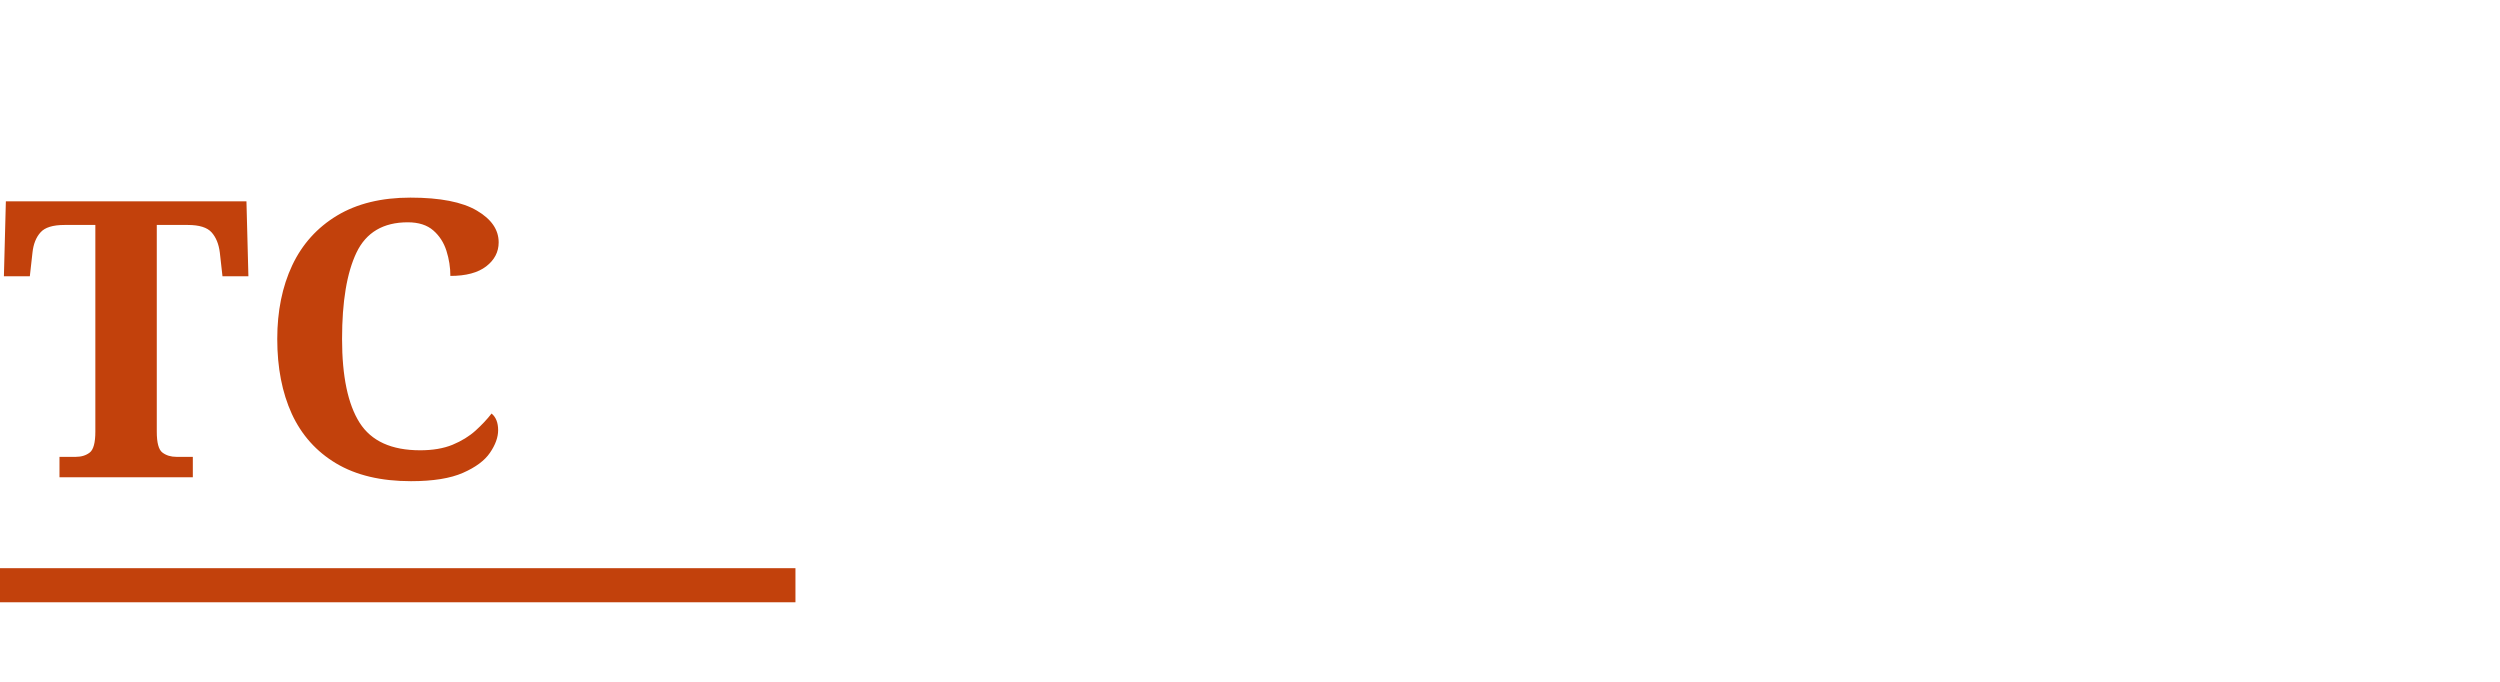
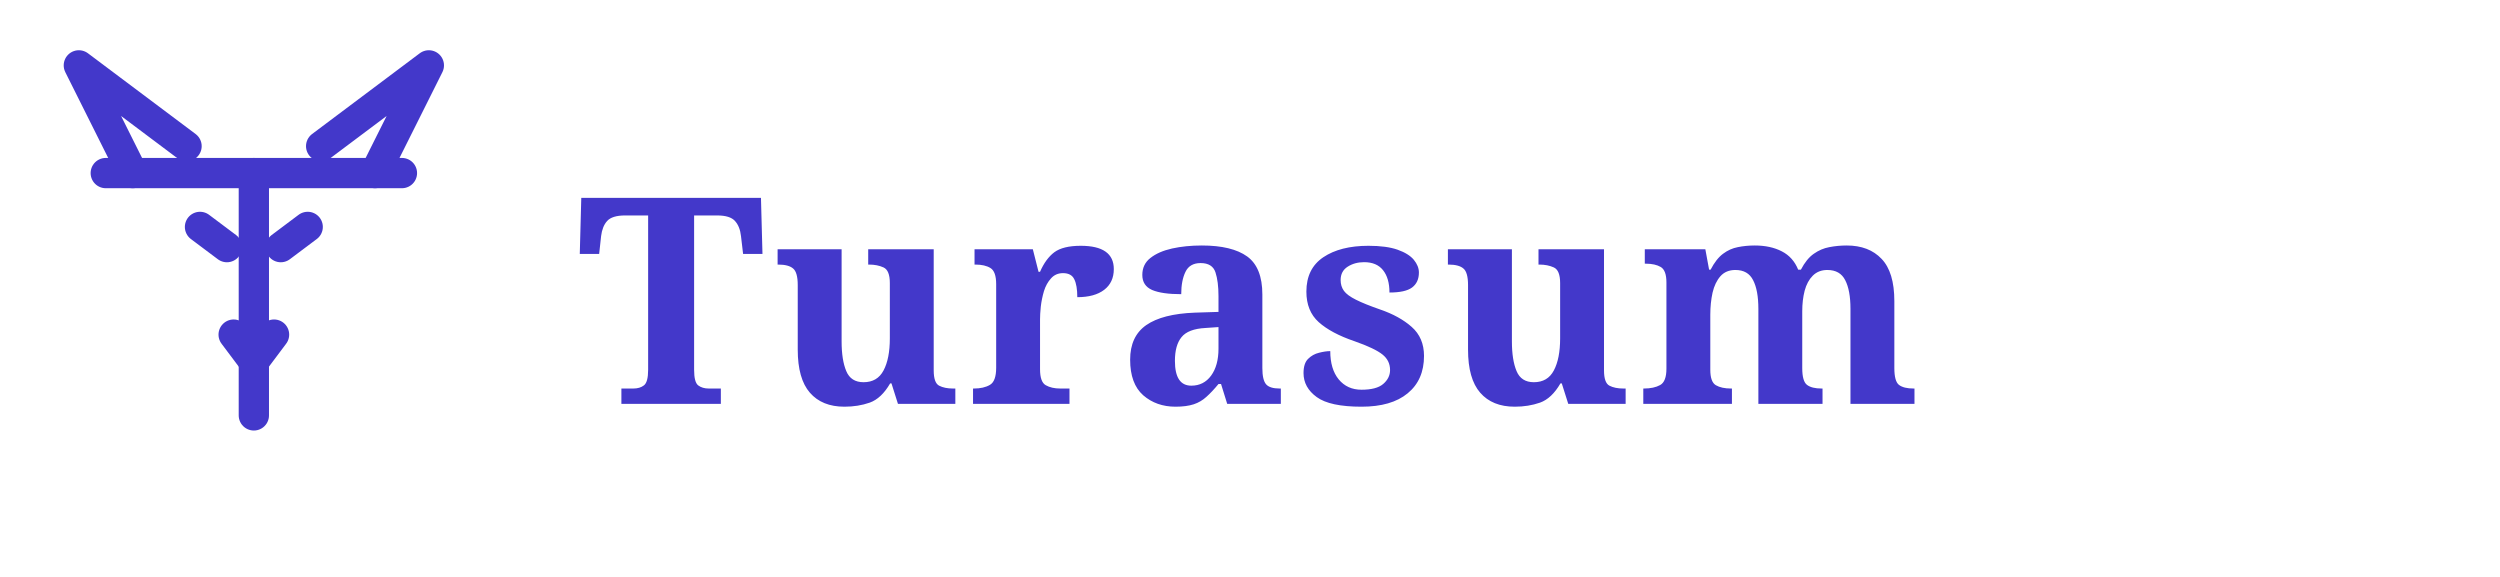
- <svg xmlns="http://www.w3.org/2000/svg" width="220" height="60" viewBox="0 0 220 60" fill="none">
-   <text x="0" y="42" font-family="Playfair Display, Georgia, serif" font-weight="900" font-size="34" fill="#c2410c" letter-spacing="1">TC</text>
-   <rect x="0" y="50" width="70" height="3" fill="#c2410c" />
+ <svg xmlns="http://www.w3.org/2000/svg" width="260" height="60" viewBox="0 0 260 60" fill="none">
+   <g transform="translate(4,4) scale(0.7)" stroke="#4338CA" stroke-width="4.5" stroke-linecap="round" stroke-linejoin="round">
+     <path d="M14 20 L6 4 L22 16" />
+     <path d="M50 20 L58 4 L42 16" />
+     <line x1="10" y1="20" x2="54" y2="20" />
+     <line x1="32" y1="20" x2="32" y2="56" />
+     <path d="M24 28 L28 31" />
+     <path d="M40 28 L36 31" />
+     <path d="M29 44 L32 48 L35 44" />
+   </g>
+   <text x="60" y="42" font-family="Playfair Display, Georgia, serif" font-weight="900" font-size="30" fill="#4338CA" letter-spacing="0.5">Turasum</text>
</svg>
